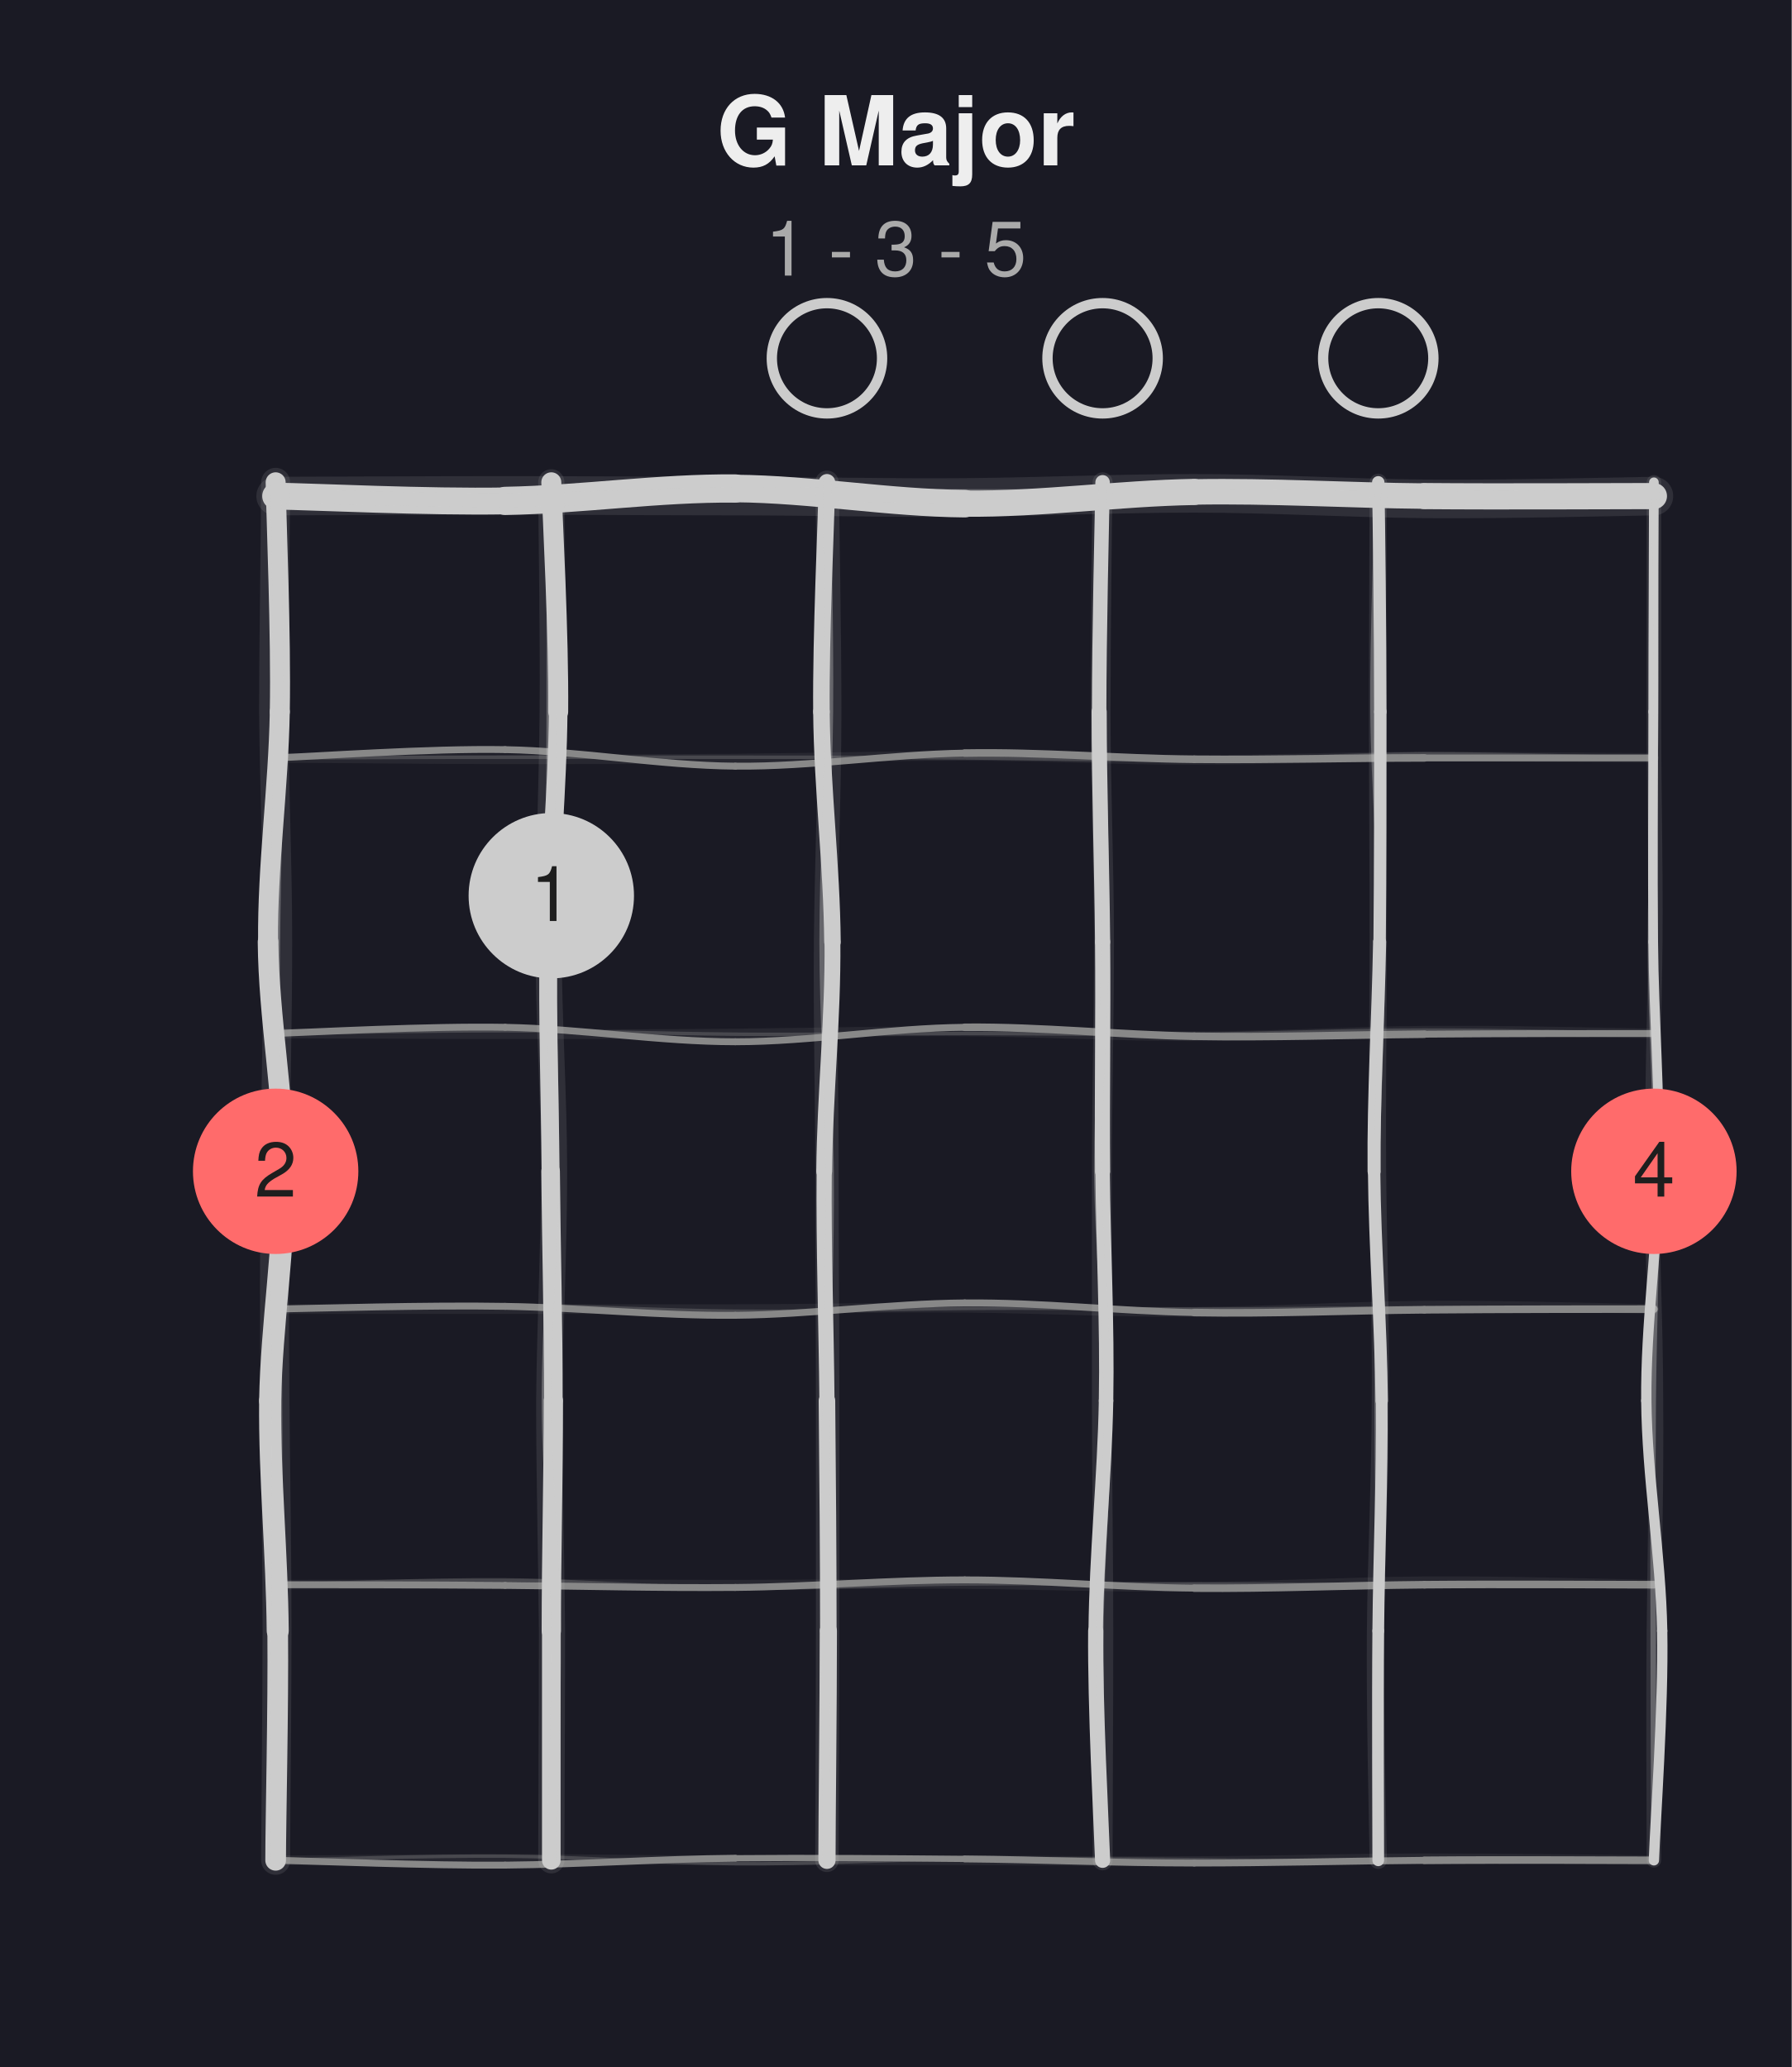
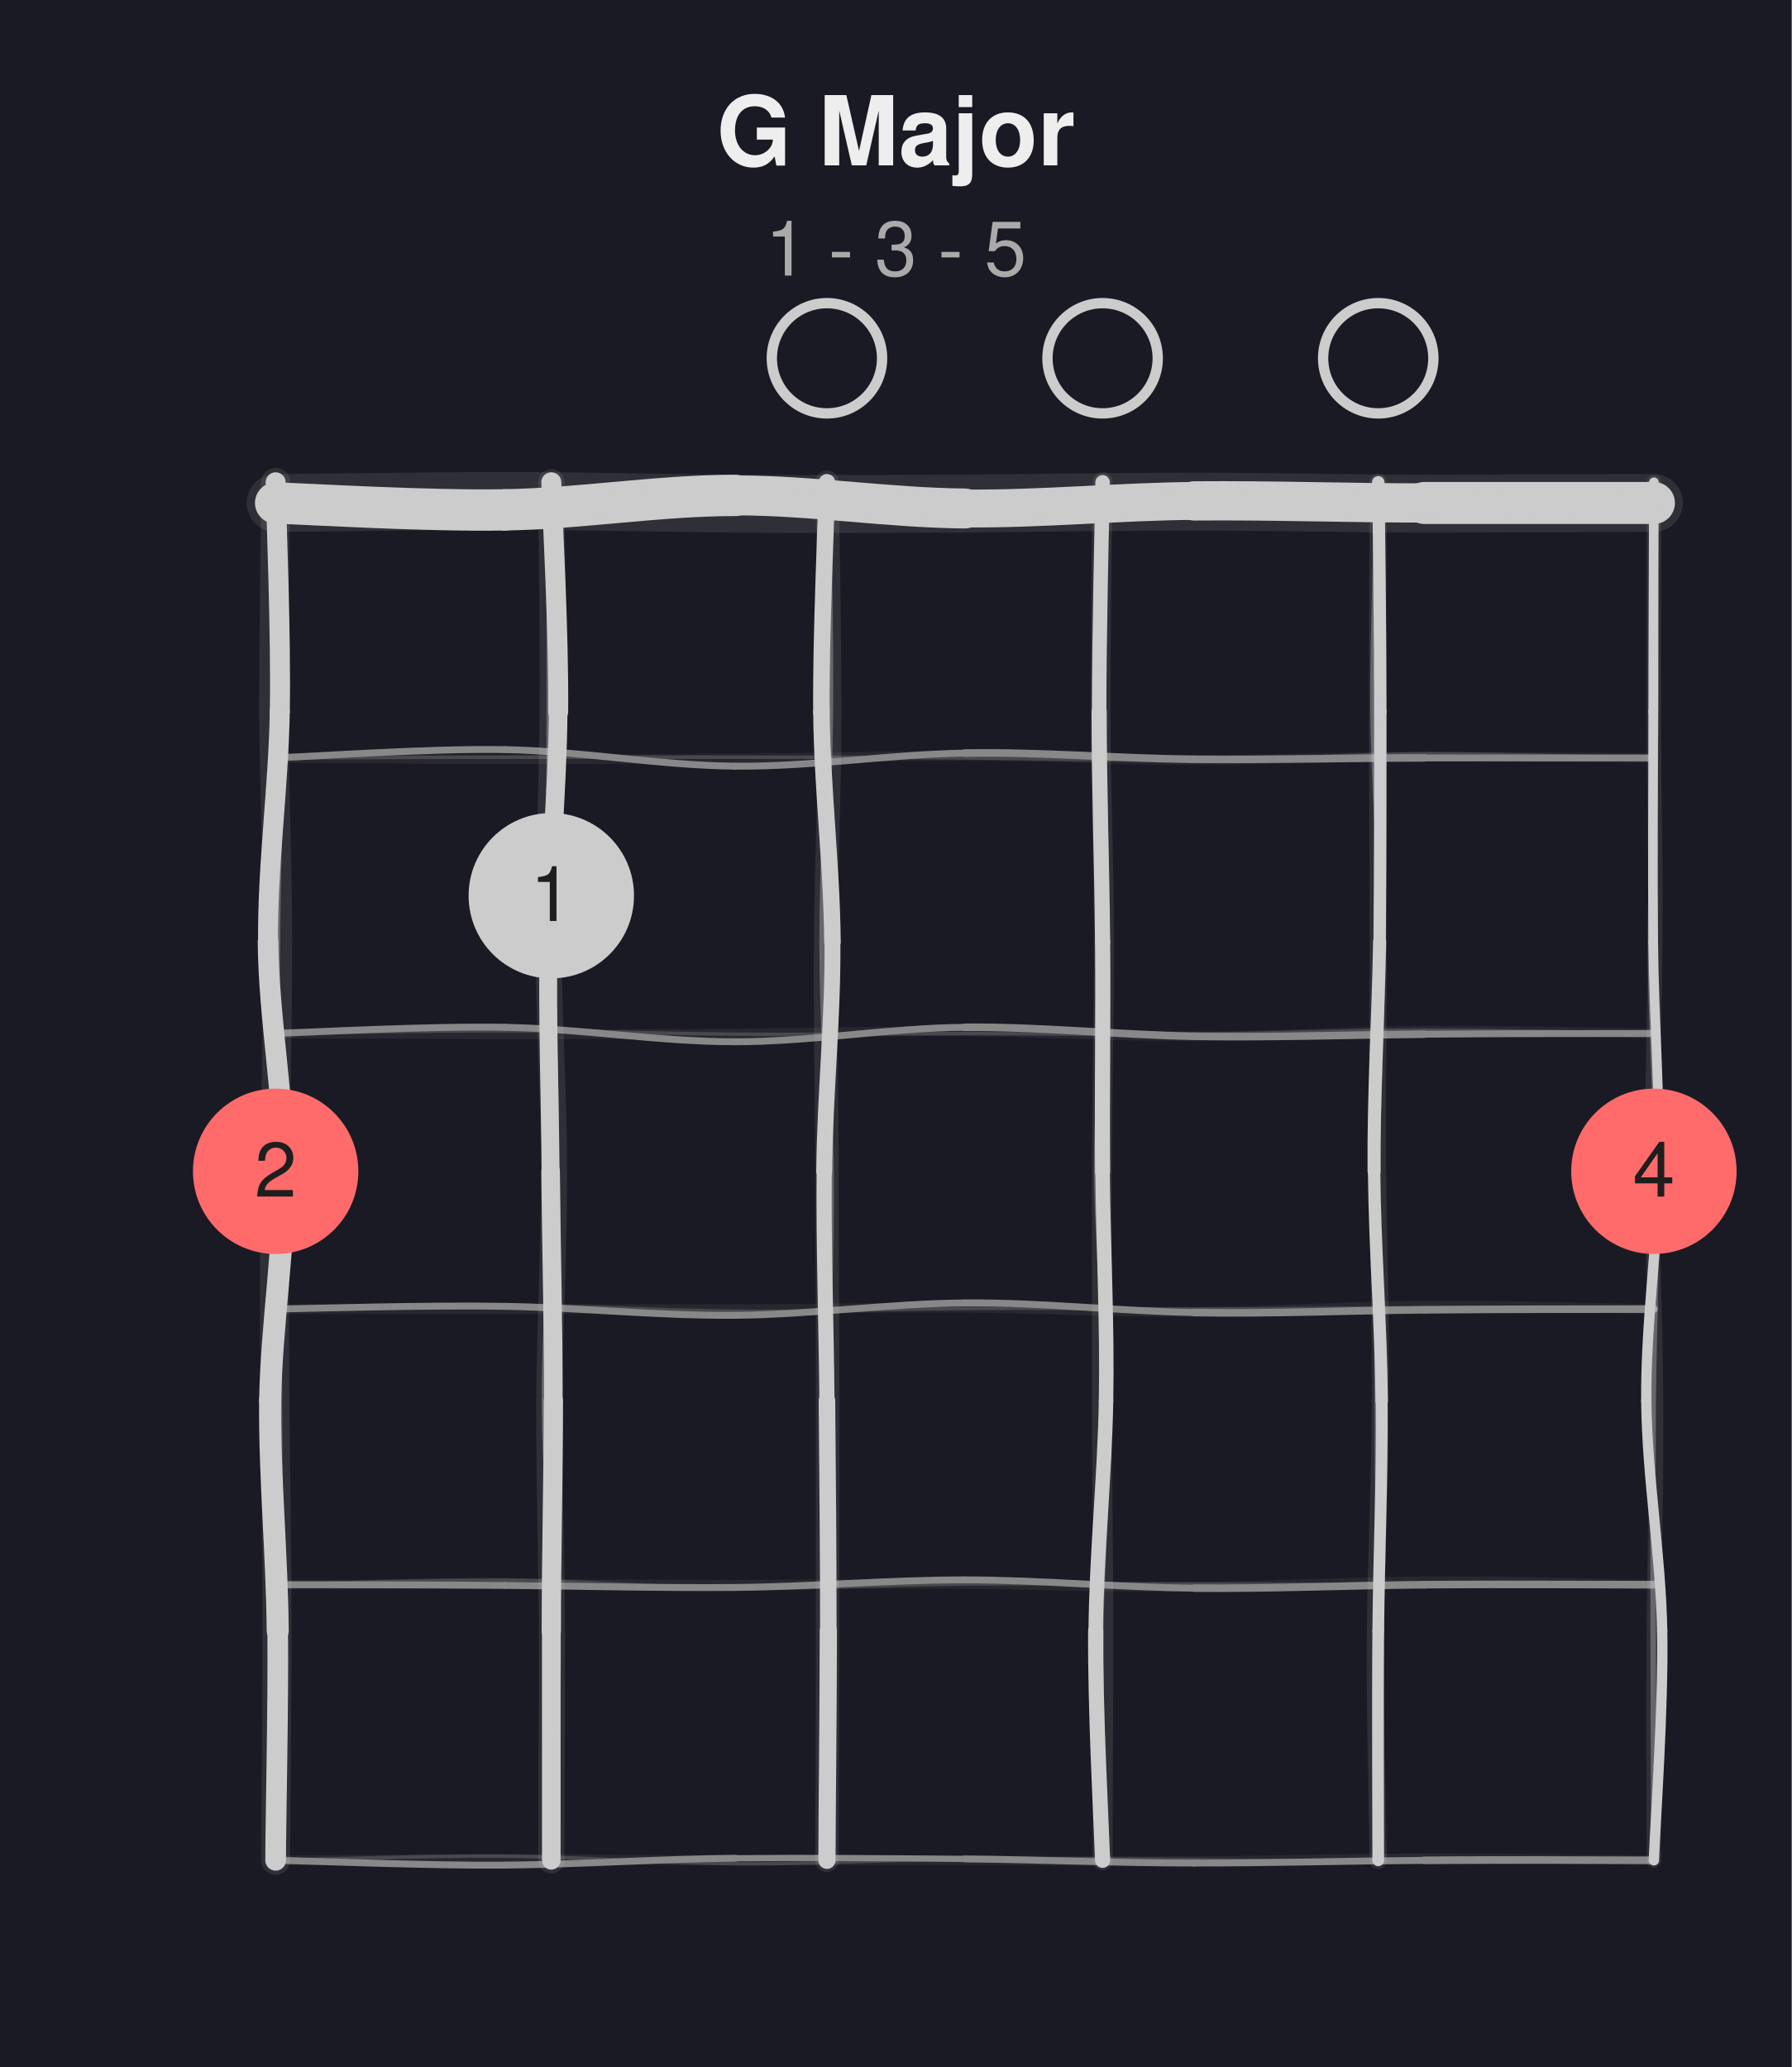
<svg xmlns="http://www.w3.org/2000/svg" width="260" height="300">
  <rect x="0" y="0" width="260" height="300" fill="#1a1a24" />
  <g>
-     <path stroke="#cccccc" stroke-width="5.6" stroke-linecap="round" d="M 40 72 C 45.5,72 62.2,71.9 73.3,71.9 C 84.4,71.9 95.6,72 106.7,72 C 117.8,72 128.9,72.3 140,72.2 C 151.1,72.1 162.2,71.6 173.3,71.6 C 184.4,71.6 195.6,72.3 206.7,72.4 C 217.8,72.5 234.4,72.1 240,72" fill="none" stroke-opacity="0.12" />
-     <path stroke="#cccccc" stroke-width="3.9" stroke-linecap="round" d="M 40,72 C 45.5,72.1 62.2,72.9 73.3,72.7" fill="none" />
-     <path stroke="#cccccc" stroke-width="4.1" stroke-linecap="round" d="M 73.3,72.7 C 84.4,72.5 95.6,70.8 106.7,70.9" fill="none" />
-     <path stroke="#cccccc" stroke-width="4" stroke-linecap="round" d="M 106.7,70.9 C 117.8,71 128.9,73 140,73.1" fill="none" />
-     <path stroke="#cccccc" stroke-width="3.8" stroke-linecap="round" d="M 140,73.1 C 151.1,73.2 162.2,71.6 173.3,71.4" fill="none" />
-     <path stroke="#cccccc" stroke-width="3.7" stroke-linecap="round" d="M 173.3,71.4 C 184.4,71.2 195.6,71.9 206.7,72" fill="none" />
-     <path stroke="#cccccc" stroke-width="3.8" stroke-linecap="round" d="M 206.7,72 C 217.8,72.1 234.4,72 240,72" fill="none" />
-     <path stroke="#cccccc" stroke-width="2" stroke-linecap="round" d="M 40 72 C 45.5,72.1 62.2,72.6 73.3,72.6 C 84.4,72.5 95.6,71.8 106.7,71.7 C 117.8,71.6 128.9,72 140,72 C 151.1,72 162.2,72 173.3,72 C 184.4,72 195.6,72.3 206.7,72.3 C 217.8,72.3 234.4,72 240,72" fill="none" stroke-opacity="0.35" />
+     <path stroke="#cccccc" stroke-width="8.4" stroke-linecap="round" d="M 40 73 C 45.5,73 62.2,72.7 73.3,72.7 C 84.4,72.7 95.6,73 106.7,73.1 C 117.8,73.2 128.9,73.1 140,73.1 C 151.1,73 162.2,72.8 173.3,72.8 C 184.4,72.8 195.6,73.1 206.7,73.1 C 217.8,73.1 234.4,73 240,73" fill="none" stroke-opacity="0.12" />
+     <path stroke="#cccccc" stroke-width="6" stroke-linecap="round" d="M 40,73 C 45.5,73.2 62.2,74.2 73.3,74" fill="none" />
+     <path stroke="#cccccc" stroke-width="6" stroke-linecap="round" d="M 73.3,74 C 84.4,73.8 95.6,71.9 106.7,71.9" fill="none" />
+     <path stroke="#cccccc" stroke-width="5.8" stroke-linecap="round" d="M 106.7,71.9 C 117.8,71.9 128.9,73.7 140,73.8" fill="none" />
+     <path stroke="#cccccc" stroke-width="5.5" stroke-linecap="round" d="M 140,73.8 C 151.1,73.9 162.2,72.8 173.3,72.7" fill="none" />
+     <path stroke="#cccccc" stroke-width="5.7" stroke-linecap="round" d="M 173.3,72.7 C 184.4,72.6 195.6,73 206.7,73" fill="none" />
+     <path stroke="#cccccc" stroke-width="6.1" stroke-linecap="round" d="M 206.7,73 C 217.8,73 234.4,73 240,73" fill="none" />
+     <path stroke="#cccccc" stroke-width="3" stroke-linecap="round" d="M 40 73 C 45.5,73 62.2,73 73.3,73 C 84.4,73 95.6,73.2 106.7,73.2 C 117.8,73.2 128.9,72.8 140,72.8 C 151.1,72.8 162.2,72.9 173.3,73 C 184.4,73.1 195.6,73.4 206.7,73.4 C 217.8,73.4 234.4,73.1 240,73" fill="none" stroke-opacity="0.35" />
  </g>
  <g>
    <path stroke="#888888" stroke-width="1.4" stroke-linecap="round" d="M 40 110 C 45.5,110 62.2,110.2 73.3,110.2 C 84.4,110.2 95.6,110.2 106.7,110.1 C 117.8,110 128.9,109.7 140,109.7 C 151.1,109.7 162.2,110.3 173.3,110.3 C 184.4,110.3 195.6,109.8 206.7,109.8 C 217.8,109.8 234.4,110 240,110" fill="none" stroke-opacity="0.12" />
    <path stroke="#888888" stroke-width="1" stroke-linecap="round" d="M 40,110 C 45.5,109.8 62.2,108.6 73.3,108.8" fill="none" />
    <path stroke="#888888" stroke-width="1" stroke-linecap="round" d="M 73.3,108.8 C 84.4,109 95.6,111.1 106.7,111.2" fill="none" />
    <path stroke="#888888" stroke-width="1" stroke-linecap="round" d="M 106.7,111.2 C 117.8,111.3 128.9,109.5 140,109.3" fill="none" />
    <path stroke="#888888" stroke-width="1.1" stroke-linecap="round" d="M 140,109.3 C 151.1,109.1 162.2,110.1 173.3,110.2" fill="none" />
    <path stroke="#888888" stroke-width="1.1" stroke-linecap="round" d="M 173.3,110.2 C 184.4,110.3 195.6,110 206.7,110" fill="none" />
    <path stroke="#888888" stroke-width="1" stroke-linecap="round" d="M 206.7,110 C 217.8,110 234.4,110 240,110" fill="none" />
    <path stroke="#888888" stroke-width="0.5" stroke-linecap="round" d="M 40 110 C 45.5,110 62.2,109.9 73.3,109.9 C 84.4,109.9 95.6,109.9 106.7,109.9 C 117.8,109.9 128.9,109.9 140,110 C 151.1,110.1 162.2,110.4 173.3,110.3 C 184.4,110.2 195.6,109.5 206.7,109.4 C 217.8,109.4 234.4,109.9 240,110" fill="none" stroke-opacity="0.35" />
  </g>
  <g>
    <path stroke="#888888" stroke-width="1.4" stroke-linecap="round" d="M 40 150 C 45.5,150 62.2,150.1 73.3,150.1 C 84.4,150.1 95.6,150.1 106.7,150 C 117.8,149.9 128.9,149.6 140,149.7 C 151.1,149.8 162.2,150.4 173.3,150.4 C 184.4,150.4 195.6,149.7 206.7,149.6 C 217.8,149.5 234.4,149.9 240,150" fill="none" stroke-opacity="0.12" />
    <path stroke="#888888" stroke-width="1" stroke-linecap="round" d="M 40,150 C 45.5,149.8 62.2,148.9 73.3,149.1" fill="none" />
    <path stroke="#888888" stroke-width="1" stroke-linecap="round" d="M 73.3,149.1 C 84.4,149.3 95.6,151.2 106.7,151.2" fill="none" />
    <path stroke="#888888" stroke-width="1" stroke-linecap="round" d="M 106.7,151.2 C 117.8,151.2 128.9,149.2 140,149.1" fill="none" />
    <path stroke="#888888" stroke-width="1.1" stroke-linecap="round" d="M 140,149.1 C 151.1,149 162.2,150.2 173.3,150.4" fill="none" />
    <path stroke="#888888" stroke-width="1.1" stroke-linecap="round" d="M 173.3,150.4 C 184.4,150.6 195.6,150.2 206.7,150.1" fill="none" />
    <path stroke="#888888" stroke-width="1" stroke-linecap="round" d="M 206.7,150.1 C 217.8,150 234.4,150 240,150" fill="none" />
    <path stroke="#888888" stroke-width="0.5" stroke-linecap="round" d="M 40 150 C 45.5,149.9 62.2,149.6 73.3,149.6 C 84.4,149.6 95.6,150 106.7,150.1 C 117.8,150.2 128.9,150 140,150 C 151.1,150 162.2,150.2 173.3,150.1 C 184.4,150 195.6,149.5 206.7,149.5 C 217.8,149.5 234.4,149.9 240,150" fill="none" stroke-opacity="0.35" />
  </g>
  <g>
    <path stroke="#888888" stroke-width="1.4" stroke-linecap="round" d="M 40 190 C 45.5,190 62.2,190 73.3,190 C 84.4,190 95.6,190 106.7,190 C 117.8,190 128.9,189.7 140,189.8 C 151.1,189.9 162.2,190.5 173.3,190.4 C 184.4,190.3 195.6,189.6 206.7,189.5 C 217.8,189.4 234.4,189.9 240,190" fill="none" stroke-opacity="0.12" />
    <path stroke="#888888" stroke-width="1" stroke-linecap="round" d="M 40,190 C 45.5,189.9 62.2,189.4 73.3,189.6" fill="none" />
    <path stroke="#888888" stroke-width="1" stroke-linecap="round" d="M 73.3,189.6 C 84.4,189.8 95.6,191 106.7,190.9" fill="none" />
    <path stroke="#888888" stroke-width="1" stroke-linecap="round" d="M 106.7,190.9 C 117.8,190.8 128.9,189.2 140,189.1" fill="none" />
    <path stroke="#888888" stroke-width="1" stroke-linecap="round" d="M 140,189.1 C 151.1,189 162.2,190.3 173.3,190.5" fill="none" />
    <path stroke="#888888" stroke-width="1.1" stroke-linecap="round" d="M 173.3,190.5 C 184.4,190.7 195.6,190.2 206.7,190.1" fill="none" />
    <path stroke="#888888" stroke-width="1.1" stroke-linecap="round" d="M 206.7,190.1 C 217.8,190 234.4,190 240,190" fill="none" />
    <path stroke="#888888" stroke-width="0.5" stroke-linecap="round" d="M 40 190 C 45.5,189.9 62.2,189.3 73.3,189.4 C 84.4,189.5 95.6,190.2 106.7,190.3 C 117.8,190.4 128.9,190 140,189.9 C 151.1,189.8 162.2,190 173.3,190 C 184.4,190 195.6,189.8 206.7,189.8 C 217.8,189.8 234.4,190 240,190" fill="none" stroke-opacity="0.35" />
  </g>
  <g>
    <path stroke="#888888" stroke-width="1.4" stroke-linecap="round" d="M 40 230 C 45.5,230 62.2,229.9 73.3,229.9 C 84.4,229.9 95.6,230 106.7,230 C 117.8,230 128.9,229.8 140,229.9 C 151.1,230 162.2,230.4 173.3,230.3 C 184.4,230.2 195.6,229.6 206.7,229.5 C 217.8,229.4 234.4,229.9 240,230" fill="none" stroke-opacity="0.12" />
    <path stroke="#888888" stroke-width="1" stroke-linecap="round" d="M 40,230 C 45.5,230 62.2,230 73.3,230.1" fill="none" />
    <path stroke="#888888" stroke-width="1" stroke-linecap="round" d="M 73.3,230.1 C 84.4,230.2 95.6,230.5 106.7,230.4" fill="none" />
    <path stroke="#888888" stroke-width="1" stroke-linecap="round" d="M 106.7,230.4 C 117.8,230.3 128.9,229.3 140,229.3" fill="none" />
    <path stroke="#888888" stroke-width="1" stroke-linecap="round" d="M 140,229.3 C 151.1,229.3 162.2,230.4 173.3,230.5" fill="none" />
    <path stroke="#888888" stroke-width="1.1" stroke-linecap="round" d="M 173.3,230.5 C 184.4,230.6 195.6,230.1 206.7,230" fill="none" />
    <path stroke="#888888" stroke-width="1.1" stroke-linecap="round" d="M 206.7,230 C 217.8,229.9 234.4,230 240,230" fill="none" />
    <path stroke="#888888" stroke-width="0.5" stroke-linecap="round" d="M 40 230 C 45.5,229.9 62.2,229.2 73.3,229.3 C 84.4,229.4 95.6,230.4 106.7,230.5 C 117.8,230.6 128.9,230 140,229.9 C 151.1,229.8 162.2,229.9 173.3,229.9 C 184.4,229.9 195.6,230 206.7,230 C 217.8,230 234.4,230 240,230" fill="none" stroke-opacity="0.35" />
  </g>
  <g>
    <path stroke="#888888" stroke-width="1.4" stroke-linecap="round" d="M 40 270 C 45.5,270 62.2,269.8 73.3,269.8 C 84.4,269.8 95.6,270 106.7,270 C 117.8,270 128.9,270 140,270 C 151.1,270 162.2,270.2 173.3,270.1 C 184.4,270.1 195.6,269.7 206.7,269.7 C 217.8,269.7 234.4,269.9 240,270" fill="none" stroke-opacity="0.12" />
    <path stroke="#888888" stroke-width="1" stroke-linecap="round" d="M 40,270 C 45.5,270.1 62.2,270.8 73.3,270.7" fill="none" />
    <path stroke="#888888" stroke-width="1" stroke-linecap="round" d="M 73.3,270.7 C 84.4,270.6 95.6,269.8 106.7,269.7" fill="none" />
    <path stroke="#888888" stroke-width="0.9" stroke-linecap="round" d="M 106.7,269.7 C 117.8,269.6 128.9,269.7 140,269.8" fill="none" />
    <path stroke="#888888" stroke-width="1" stroke-linecap="round" d="M 140,269.8 C 151.1,269.9 162.2,270.4 173.3,270.4" fill="none" />
    <path stroke="#888888" stroke-width="1" stroke-linecap="round" d="M 173.3,270.4 C 184.4,270.4 195.6,270.1 206.7,270" fill="none" />
    <path stroke="#888888" stroke-width="1.1" stroke-linecap="round" d="M 206.7,270 C 217.8,269.9 234.4,270 240,270" fill="none" />
    <path stroke="#888888" stroke-width="0.5" stroke-linecap="round" d="M 40 270 C 45.5,269.9 62.2,269.3 73.3,269.4 C 84.4,269.5 95.6,270.4 106.7,270.5 C 117.8,270.6 128.9,269.9 140,269.8 C 151.1,269.7 162.2,269.8 173.3,269.9 C 184.4,270 195.6,270.3 206.7,270.3 C 217.8,270.3 234.4,270.1 240,270" fill="none" stroke-opacity="0.35" />
  </g>
  <g>
    <path stroke="#cccccc" stroke-width="4.2" stroke-linecap="round" d="M 40 70 C 40,75.5 39.7,92.2 39.7,103.3 C 39.8,114.4 40.3,125.6 40.3,136.7 C 40.3,147.8 40,158.9 39.9,170 C 39.8,181.1 39.8,192.2 39.9,203.3 C 40,214.4 40.2,225.6 40.2,236.7 C 40.2,247.8 40,264.4 40,270" fill="none" stroke-opacity="0.12" />
    <path stroke="#cccccc" stroke-width="2.9" stroke-linecap="round" d="M 40,70 C 40.1,75.5 40.8,92.2 40.6,103.3" fill="none" />
    <path stroke="#cccccc" stroke-width="2.9" stroke-linecap="round" d="M 40.6,103.3 C 40.4,114.4 38.8,125.6 38.9,136.7" fill="none" />
    <path stroke="#cccccc" stroke-width="3" stroke-linecap="round" d="M 38.9,136.7 C 39,147.8 41.2,158.9 41.2,170" fill="none" />
    <path stroke="#cccccc" stroke-width="3.2" stroke-linecap="round" d="M 41.2,170 C 41.3,181.1 39.4,192.2 39.2,203.3" fill="none" />
    <path stroke="#cccccc" stroke-width="3.2" stroke-linecap="round" d="M 39.2,203.3 C 39.1,214.4 40.2,225.6 40.3,236.7" fill="none" />
    <path stroke="#cccccc" stroke-width="3" stroke-linecap="round" d="M 40.3,236.7 C 40.4,247.8 40,264.4 40,270" fill="none" />
    <path stroke="#cccccc" stroke-width="1.5" stroke-linecap="round" d="M 40 70 C 40.1,75.5 40.4,92.2 40.4,103.3 C 40.4,114.4 40,125.6 39.9,136.7 C 39.8,147.8 39.8,158.9 39.8,170 C 39.8,181.1 40.2,192.2 40.2,203.3 C 40.3,214.4 40.1,225.6 40.1,236.7 C 40.1,247.8 40,264.4 40,270" fill="none" stroke-opacity="0.35" />
  </g>
  <g>
    <path stroke="#cccccc" stroke-width="3.8" stroke-linecap="round" d="M 80 70 C 80,75.5 80.3,92.2 80.2,103.3 C 80.1,114.4 79.6,125.6 79.6,136.7 C 79.6,147.8 80.4,158.9 80.4,170 C 80.4,181.1 79.8,192.2 79.7,203.3 C 79.7,214.4 80,225.6 80.1,236.7 C 80.1,247.8 80,264.4 80,270" fill="none" stroke-opacity="0.12" />
    <path stroke="#cccccc" stroke-width="2.9" stroke-linecap="round" d="M 80,70 C 80.2,75.5 81.1,92.2 81,103.3" fill="none" />
    <path stroke="#cccccc" stroke-width="2.7" stroke-linecap="round" d="M 81,103.3 C 80.9,114.4 79.8,125.6 79.6,136.7" fill="none" />
    <path stroke="#cccccc" stroke-width="2.6" stroke-linecap="round" d="M 79.6,136.7 C 79.4,147.8 79.8,158.9 79.9,170" fill="none" />
    <path stroke="#cccccc" stroke-width="2.7" stroke-linecap="round" d="M 79.9,170 C 80,181.1 80.3,192.2 80.3,203.3" fill="none" />
    <path stroke="#cccccc" stroke-width="2.8" stroke-linecap="round" d="M 80.3,203.3 C 80.3,214.4 80,225.6 80,236.7" fill="none" />
    <path stroke="#cccccc" stroke-width="2.7" stroke-linecap="round" d="M 80,236.7 C 80,247.8 80,264.4 80,270" fill="none" />
    <path stroke="#cccccc" stroke-width="1.4" stroke-linecap="round" d="M 80 70 C 80,75.5 80,92.2 80,103.3 C 80,114.4 79.8,125.6 79.9,136.7 C 80,147.8 80.5,158.9 80.4,170 C 80.3,181.1 79.3,192.2 79.3,203.3 C 79.3,214.4 80.6,225.6 80.7,236.7 C 80.8,247.8 80.1,264.4 80,270" fill="none" stroke-opacity="0.35" />
  </g>
  <g>
    <path stroke="#cccccc" stroke-width="3.4" stroke-linecap="round" d="M 120 70 C 120.1,75.5 120.4,92.2 120.4,103.3 C 120.4,114.4 119.9,125.6 119.8,136.7 C 119.7,147.8 120,158.9 120,170 C 120,181.1 120.1,192.2 120.1,203.3 C 120.1,214.4 120.1,225.6 120.1,236.7 C 120.1,247.8 120,264.4 120,270" fill="none" stroke-opacity="0.12" />
    <path stroke="#cccccc" stroke-width="2.4" stroke-linecap="round" d="M 120,70 C 119.9,75.5 119.1,92.2 119.2,103.3" fill="none" />
    <path stroke="#cccccc" stroke-width="2.4" stroke-linecap="round" d="M 119.2,103.3 C 119.3,114.4 120.7,125.6 120.8,136.7" fill="none" />
    <path stroke="#cccccc" stroke-width="2.3" stroke-linecap="round" d="M 120.8,136.7 C 120.9,147.8 119.7,158.9 119.6,170" fill="none" />
    <path stroke="#cccccc" stroke-width="2.2" stroke-linecap="round" d="M 119.6,170 C 119.5,181.1 119.9,192.2 120,203.3" fill="none" />
    <path stroke="#cccccc" stroke-width="2.4" stroke-linecap="round" d="M 120,203.3 C 120.1,214.4 120.2,225.6 120.2,236.7" fill="none" />
    <path stroke="#cccccc" stroke-width="2.5" stroke-linecap="round" d="M 120.2,236.7 C 120.2,247.8 120,264.4 120,270" fill="none" />
    <path stroke="#cccccc" stroke-width="1.2" stroke-linecap="round" d="M 120 70 C 120,75.5 120.4,92.2 120.3,103.3 C 120.2,114.4 119.5,125.6 119.5,136.7 C 119.5,147.8 120.3,158.9 120.4,170 C 120.5,181.1 120,192.2 119.9,203.3 C 119.8,214.4 119.7,225.6 119.7,236.7 C 119.7,247.8 120,264.4 120,270" fill="none" stroke-opacity="0.35" />
  </g>
  <g>
    <path stroke="#cccccc" stroke-width="2.9" stroke-linecap="round" d="M 160 70 C 159.9,75.5 159.7,92.2 159.7,103.3 C 159.7,114.4 160.2,125.6 160.2,136.7 C 160.2,147.8 159.9,158.9 159.9,170 C 159.9,181.1 159.9,192.2 159.9,203.3 C 159.9,214.4 160.1,225.6 160.1,236.7 C 160.1,247.8 160,264.4 160,270" fill="none" stroke-opacity="0.12" />
    <path stroke="#cccccc" stroke-width="2.1" stroke-linecap="round" d="M 160,70 C 159.9,75.5 159.5,92.2 159.5,103.3" fill="none" />
    <path stroke="#cccccc" stroke-width="2.2" stroke-linecap="round" d="M 159.5,103.3 C 159.5,114.4 159.9,125.6 160,136.7" fill="none" />
    <path stroke="#cccccc" stroke-width="2.2" stroke-linecap="round" d="M 160,136.7 C 160.1,147.8 159.9,158.9 160,170" fill="none" />
    <path stroke="#cccccc" stroke-width="2.1" stroke-linecap="round" d="M 160,170 C 160.1,181.1 160.7,192.2 160.5,203.3" fill="none" />
    <path stroke="#cccccc" stroke-width="2.1" stroke-linecap="round" d="M 160.5,203.3 C 160.3,214.4 159.1,225.6 159,236.7" fill="none" />
    <path stroke="#cccccc" stroke-width="2.2" stroke-linecap="round" d="M 159,236.7 C 158.9,247.8 159.8,264.4 160,270" fill="none" />
    <path stroke="#cccccc" stroke-width="1.1" stroke-linecap="round" d="M 160 70 C 160,75.5 159.8,92.2 159.9,103.3 C 160,114.4 160.5,125.6 160.4,136.7 C 160.3,147.8 159.3,158.9 159.3,170 C 159.4,181.1 160.6,192.2 160.7,203.3 C 160.8,214.4 159.7,225.6 159.6,236.7 C 159.5,247.8 159.9,264.4 160,270" fill="none" stroke-opacity="0.35" />
  </g>
  <g>
    <path stroke="#cccccc" stroke-width="2.5" stroke-linecap="round" d="M 200 70 C 200,75.5 199.9,92.2 199.9,103.3 C 199.9,114.4 200,125.6 200,136.7 C 200,147.8 199.8,158.9 199.9,170 C 200,181.1 200.4,192.2 200.3,203.3 C 200.3,214.4 199.7,225.6 199.6,236.7 C 199.5,247.8 199.9,264.4 200,270" fill="none" stroke-opacity="0.12" />
    <path stroke="#cccccc" stroke-width="1.8" stroke-linecap="round" d="M 200,70 C 200.1,75.5 200.3,92.2 200.3,103.3" fill="none" />
    <path stroke="#cccccc" stroke-width="1.8" stroke-linecap="round" d="M 200.3,103.3 C 200.3,114.4 200.3,125.6 200.2,136.7" fill="none" />
    <path stroke="#cccccc" stroke-width="1.9" stroke-linecap="round" d="M 200.2,136.7 C 200,147.8 199.3,158.9 199.4,170" fill="none" />
    <path stroke="#cccccc" stroke-width="1.8" stroke-linecap="round" d="M 199.4,170 C 199.5,181.1 200.4,192.2 200.5,203.3" fill="none" />
    <path stroke="#cccccc" stroke-width="1.7" stroke-linecap="round" d="M 200.5,203.3 C 200.6,214.4 200.1,225.6 200,236.7" fill="none" />
    <path stroke="#cccccc" stroke-width="1.7" stroke-linecap="round" d="M 200,236.7 C 199.9,247.8 200,264.4 200,270" fill="none" />
    <path stroke="#cccccc" stroke-width="0.9" stroke-linecap="round" d="M 200 70 C 199.9,75.5 199.2,92.2 199.3,103.3 C 199.4,114.4 200.4,125.6 200.5,136.7 C 200.6,147.8 199.9,158.9 199.8,170 C 199.7,181.1 199.9,192.2 199.9,203.3 C 199.9,214.4 200.1,225.6 200.1,236.7 C 200.1,247.8 200,264.4 200,270" fill="none" stroke-opacity="0.35" />
  </g>
  <g>
    <path stroke="#cccccc" stroke-width="2.1" stroke-linecap="round" d="M 240 70 C 240,75.5 240,92.2 240,103.3 C 240,114.4 240.3,125.6 240.2,136.7 C 240.1,147.8 239.7,158.9 239.7,170 C 239.7,181.1 240.3,192.2 240.3,203.3 C 240.4,214.4 240.1,225.6 240,236.7 C 239.9,247.8 240,264.4 240,270" fill="none" stroke-opacity="0.12" />
    <path stroke="#cccccc" stroke-width="1.4" stroke-linecap="round" d="M 240,70 C 240,75.5 239.9,92.2 239.9,103.3" fill="none" />
    <path stroke="#cccccc" stroke-width="1.4" stroke-linecap="round" d="M 239.9,103.3 C 239.9,114.4 239.8,125.6 239.9,136.7" fill="none" />
    <path stroke="#cccccc" stroke-width="1.4" stroke-linecap="round" d="M 239.9,136.7 C 240,147.8 240.9,158.9 240.7,170" fill="none" />
    <path stroke="#cccccc" stroke-width="1.5" stroke-linecap="round" d="M 240.7,170 C 240.5,181.1 238.8,192.2 238.9,203.3" fill="none" />
    <path stroke="#cccccc" stroke-width="1.5" stroke-linecap="round" d="M 238.9,203.3 C 239,214.4 241,225.6 241.2,236.7" fill="none" />
    <path stroke="#cccccc" stroke-width="1.5" stroke-linecap="round" d="M 241.2,236.7 C 241.4,247.8 240.2,264.4 240,270" fill="none" />
    <path stroke="#cccccc" stroke-width="0.8" stroke-linecap="round" d="M 240 70 C 240.1,75.5 240.4,92.2 240.3,103.3 C 240.2,114.4 239.5,125.6 239.5,136.7 C 239.5,147.8 240.3,158.9 240.4,170 C 240.5,181.1 240,192.2 239.9,203.3 C 239.8,214.4 239.9,225.6 239.9,236.7 C 239.9,247.8 240,264.4 240,270" fill="none" stroke-opacity="0.35" />
  </g>
  <text x="130" y="24" text-anchor="middle" dominant-baseline="auto" fill="#eeeeee" font-family="Helvetica, Arial, sans-serif" font-size="14" font-weight="bold">G Major</text>
  <text x="130" y="40" text-anchor="middle" dominant-baseline="auto" fill="#aaaaaa" font-family="Helvetica, Arial, sans-serif" font-size="11">1 - 3 - 5</text>
  <circle cx="120" cy="52" r="8" fill="none" stroke="#cccccc" stroke-width="1.5" />
  <circle cx="160" cy="52" r="8" fill="none" stroke="#cccccc" stroke-width="1.5" />
  <circle cx="200" cy="52" r="8" fill="none" stroke="#cccccc" stroke-width="1.5" />
  <circle cx="40" cy="170" r="12" fill="#ff6b6b" />
  <text x="40" y="170" text-anchor="middle" dominant-baseline="middle" fill="#1e1e1e" font-family="Helvetica, Arial, sans-serif" font-size="11">2</text>
  <circle cx="80" cy="130" r="12" fill="#cccccc" />
  <text x="80" y="130" text-anchor="middle" dominant-baseline="middle" fill="#1e1e1e" font-family="Helvetica, Arial, sans-serif" font-size="11">1</text>
  <circle cx="240" cy="170" r="12" fill="#ff6b6b" />
  <text x="240" y="170" text-anchor="middle" dominant-baseline="middle" fill="#1e1e1e" font-family="Helvetica, Arial, sans-serif" font-size="11">4</text>
</svg>
